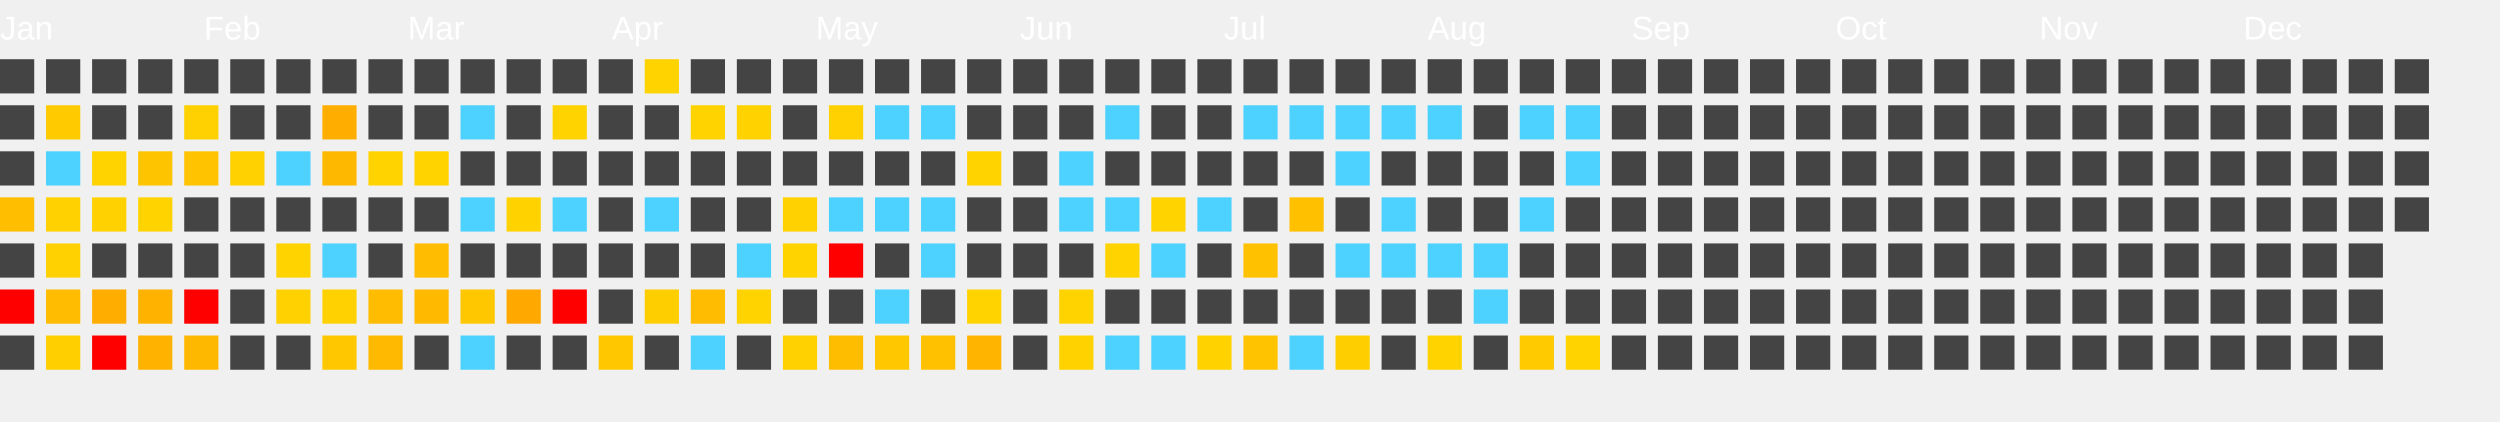
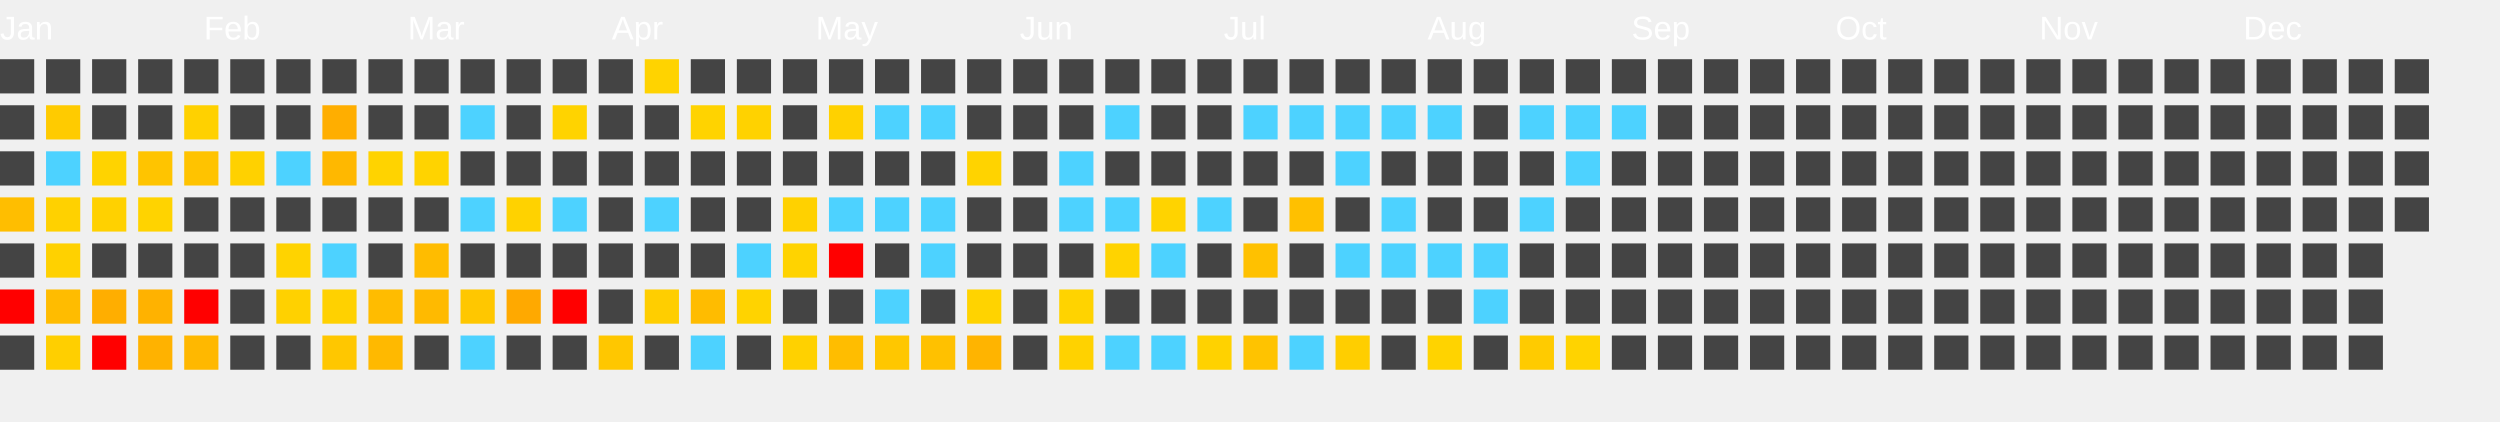
<svg xmlns="http://www.w3.org/2000/svg" baseProfile="full" height="32mm" version="1.1" viewBox="0,0,190,32" width="190mm">
  <defs />
  <rect fill="none" height="32" width="190" x="0" y="0" />
  <text fill="#FFFFFF" style="font-size:2.5px; font-family:Arial" x="0.0" y="3.0">Jan</text>
  <text fill="#FFFFFF" style="font-size:2.5px; font-family:Arial" x="15.5" y="3.0">Feb</text>
  <text fill="#FFFFFF" style="font-size:2.5px; font-family:Arial" x="31.0" y="3.0">Mar</text>
  <text fill="#FFFFFF" style="font-size:2.5px; font-family:Arial" x="46.5" y="3.0">Apr</text>
  <text fill="#FFFFFF" style="font-size:2.5px; font-family:Arial" x="62.0" y="3.0">May</text>
  <text fill="#FFFFFF" style="font-size:2.5px; font-family:Arial" x="77.5" y="3.0">Jun</text>
  <text fill="#FFFFFF" style="font-size:2.5px; font-family:Arial" x="93.0" y="3.0">Jul</text>
  <text fill="#FFFFFF" style="font-size:2.5px; font-family:Arial" x="108.5" y="3.0">Aug</text>
  <text fill="#FFFFFF" style="font-size:2.5px; font-family:Arial" x="124.0" y="3.0">Sep</text>
  <text fill="#FFFFFF" style="font-size:2.5px; font-family:Arial" x="139.5" y="3.0">Oct</text>
  <text fill="#FFFFFF" style="font-size:2.5px; font-family:Arial" x="155.0" y="3.0">Nov</text>
  <text fill="#FFFFFF" style="font-size:2.5px; font-family:Arial" x="170.5" y="3.0">Dec</text>
  <rect fill="#444444" height="2.6" width="2.6" x="0.0" y="4.5" />
  <rect fill="#444444" height="2.6" width="2.6" x="0.0" y="8.0" />
  <rect fill="#444444" height="2.6" width="2.6" x="0.0" y="11.5" />
  <rect fill="#ffbe00" height="2.6" width="2.6" x="0.0" y="15.0" />
  <rect fill="#444444" height="2.6" width="2.6" x="0.0" y="18.5" />
  <rect fill="red" height="2.6" width="2.6" x="0.0" y="22.0" />
  <rect fill="#444444" height="2.6" width="2.6" x="0.0" y="25.5" />
  <rect fill="#444444" height="2.6" width="2.6" x="3.5" y="4.5" />
  <rect fill="#ffcb00" height="2.6" width="2.6" x="3.5" y="8.0" />
  <rect fill="#4dd2ff" height="2.6" width="2.6" x="3.5" y="11.5" />
  <rect fill="#ffd100" height="2.6" width="2.6" x="3.5" y="15.0" />
  <rect fill="#ffd100" height="2.6" width="2.6" x="3.5" y="18.5" />
  <rect fill="#ffbc00" height="2.6" width="2.6" x="3.5" y="22.0" />
  <rect fill="#ffcf00" height="2.6" width="2.6" x="3.5" y="25.5" />
  <rect fill="#444444" height="2.6" width="2.6" x="7.0" y="4.5" />
  <rect fill="#444444" height="2.6" width="2.6" x="7.0" y="8.0" />
  <rect fill="#ffd300" height="2.6" width="2.6" x="7.0" y="11.5" />
  <rect fill="#ffd100" height="2.6" width="2.6" x="7.0" y="15.0" />
  <rect fill="#444444" height="2.6" width="2.6" x="7.0" y="18.5" />
  <rect fill="#ffae00" height="2.6" width="2.6" x="7.0" y="22.0" />
  <rect fill="red" height="2.6" width="2.6" x="7.0" y="25.5" />
  <rect fill="#444444" height="2.6" width="2.6" x="10.5" y="4.5" />
  <rect fill="#444444" height="2.6" width="2.6" x="10.5" y="8.0" />
  <rect fill="#ffc400" height="2.6" width="2.6" x="10.5" y="11.5" />
  <rect fill="#ffd300" height="2.6" width="2.6" x="10.5" y="15.0" />
  <rect fill="#444444" height="2.6" width="2.6" x="10.5" y="18.5" />
  <rect fill="#ffb200" height="2.6" width="2.6" x="10.5" y="22.0" />
  <rect fill="#ffb200" height="2.6" width="2.6" x="10.5" y="25.5" />
  <rect fill="#444444" height="2.6" width="2.6" x="14.0" y="4.5" />
  <rect fill="#ffd100" height="2.6" width="2.6" x="14.0" y="8.0" />
  <rect fill="#ffc300" height="2.6" width="2.6" x="14.0" y="11.5" />
  <rect fill="#444444" height="2.6" width="2.6" x="14.0" y="15.0" />
  <rect fill="#444444" height="2.6" width="2.6" x="14.0" y="18.5" />
  <rect fill="red" height="2.6" width="2.6" x="14.0" y="22.0" />
  <rect fill="#ffb800" height="2.6" width="2.6" x="14.0" y="25.5" />
  <rect fill="#444444" height="2.6" width="2.6" x="17.5" y="4.5" />
  <rect fill="#444444" height="2.6" width="2.6" x="17.5" y="8.0" />
  <rect fill="#ffd100" height="2.6" width="2.6" x="17.5" y="11.5" />
  <rect fill="#444444" height="2.6" width="2.6" x="17.5" y="15.0" />
  <rect fill="#444444" height="2.6" width="2.6" x="17.5" y="18.5" />
  <rect fill="#444444" height="2.6" width="2.6" x="17.5" y="22.0" />
  <rect fill="#444444" height="2.6" width="2.6" x="17.5" y="25.5" />
  <rect fill="#444444" height="2.6" width="2.6" x="21.0" y="4.5" />
  <rect fill="#444444" height="2.6" width="2.6" x="21.0" y="8.0" />
  <rect fill="#4dd2ff" height="2.6" width="2.6" x="21.0" y="11.5" />
  <rect fill="#444444" height="2.6" width="2.6" x="21.0" y="15.0" />
  <rect fill="#ffd300" height="2.6" width="2.6" x="21.0" y="18.5" />
  <rect fill="#ffd100" height="2.6" width="2.6" x="21.0" y="22.0" />
  <rect fill="#444444" height="2.6" width="2.6" x="21.0" y="25.5" />
  <rect fill="#444444" height="2.6" width="2.6" x="24.5" y="4.5" />
  <rect fill="#ffae00" height="2.6" width="2.6" x="24.5" y="8.0" />
  <rect fill="#ffb800" height="2.6" width="2.6" x="24.5" y="11.5" />
  <rect fill="#444444" height="2.6" width="2.6" x="24.5" y="15.0" />
  <rect fill="#4dd2ff" height="2.6" width="2.6" x="24.5" y="18.5" />
  <rect fill="#ffd100" height="2.6" width="2.6" x="24.5" y="22.0" />
  <rect fill="#ffc700" height="2.6" width="2.6" x="24.5" y="25.5" />
  <rect fill="#444444" height="2.6" width="2.6" x="28.0" y="4.5" />
  <rect fill="#444444" height="2.6" width="2.6" x="28.0" y="8.0" />
  <rect fill="#ffd300" height="2.6" width="2.6" x="28.0" y="11.5" />
  <rect fill="#444444" height="2.6" width="2.6" x="28.0" y="15.0" />
  <rect fill="#444444" height="2.6" width="2.6" x="28.0" y="18.5" />
  <rect fill="#ffbc00" height="2.6" width="2.6" x="28.0" y="22.0" />
  <rect fill="#ffb900" height="2.6" width="2.6" x="28.0" y="25.5" />
  <rect fill="#444444" height="2.6" width="2.6" x="31.5" y="4.5" />
  <rect fill="#444444" height="2.6" width="2.6" x="31.5" y="8.0" />
  <rect fill="#ffd300" height="2.6" width="2.6" x="31.5" y="11.5" />
  <rect fill="#444444" height="2.6" width="2.6" x="31.5" y="15.0" />
  <rect fill="#ffbc00" height="2.6" width="2.6" x="31.5" y="18.5" />
  <rect fill="#ffba00" height="2.6" width="2.6" x="31.5" y="22.0" />
  <rect fill="#444444" height="2.6" width="2.6" x="31.5" y="25.5" />
  <rect fill="#444444" height="2.6" width="2.6" x="35.0" y="4.5" />
  <rect fill="#4dd2ff" height="2.6" width="2.6" x="35.0" y="8.0" />
  <rect fill="#444444" height="2.6" width="2.6" x="35.0" y="11.5" />
  <rect fill="#4dd2ff" height="2.6" width="2.6" x="35.0" y="15.0" />
  <rect fill="#444444" height="2.6" width="2.6" x="35.0" y="18.5" />
  <rect fill="#ffc700" height="2.6" width="2.6" x="35.0" y="22.0" />
  <rect fill="#4dd2ff" height="2.6" width="2.6" x="35.0" y="25.5" />
  <rect fill="#444444" height="2.6" width="2.6" x="38.5" y="4.5" />
  <rect fill="#444444" height="2.6" width="2.6" x="38.5" y="8.0" />
  <rect fill="#444444" height="2.6" width="2.6" x="38.5" y="11.5" />
  <rect fill="#ffd200" height="2.6" width="2.6" x="38.5" y="15.0" />
  <rect fill="#444444" height="2.6" width="2.6" x="38.5" y="18.5" />
  <rect fill="#ffa900" height="2.6" width="2.6" x="38.5" y="22.0" />
  <rect fill="#444444" height="2.6" width="2.6" x="38.5" y="25.5" />
  <rect fill="#444444" height="2.6" width="2.6" x="42.0" y="4.5" />
  <rect fill="#ffd300" height="2.6" width="2.6" x="42.0" y="8.0" />
  <rect fill="#444444" height="2.6" width="2.6" x="42.0" y="11.5" />
  <rect fill="#4dd2ff" height="2.6" width="2.6" x="42.0" y="15.0" />
  <rect fill="#444444" height="2.6" width="2.6" x="42.0" y="18.5" />
  <rect fill="red" height="2.6" width="2.6" x="42.0" y="22.0" />
  <rect fill="#444444" height="2.6" width="2.6" x="42.0" y="25.5" />
  <rect fill="#444444" height="2.6" width="2.6" x="45.5" y="4.5" />
  <rect fill="#444444" height="2.6" width="2.6" x="45.5" y="8.0" />
  <rect fill="#444444" height="2.6" width="2.6" x="45.5" y="11.5" />
  <rect fill="#444444" height="2.6" width="2.6" x="45.5" y="15.0" />
  <rect fill="#444444" height="2.6" width="2.6" x="45.5" y="18.5" />
  <rect fill="#444444" height="2.6" width="2.6" x="45.5" y="22.0" />
  <rect fill="#ffc700" height="2.6" width="2.6" x="45.5" y="25.5" />
  <rect fill="#ffd300" height="2.6" width="2.6" x="49.0" y="4.5" />
  <rect fill="#444444" height="2.6" width="2.6" x="49.0" y="8.0" />
  <rect fill="#444444" height="2.6" width="2.6" x="49.0" y="11.5" />
  <rect fill="#4dd2ff" height="2.6" width="2.6" x="49.0" y="15.0" />
  <rect fill="#444444" height="2.6" width="2.6" x="49.0" y="18.5" />
  <rect fill="#ffce00" height="2.6" width="2.6" x="49.0" y="22.0" />
  <rect fill="#444444" height="2.6" width="2.6" x="49.0" y="25.5" />
  <rect fill="#444444" height="2.6" width="2.6" x="52.5" y="4.5" />
  <rect fill="#ffd300" height="2.6" width="2.6" x="52.5" y="8.0" />
  <rect fill="#444444" height="2.6" width="2.6" x="52.5" y="11.5" />
  <rect fill="#444444" height="2.6" width="2.6" x="52.5" y="15.0" />
  <rect fill="#444444" height="2.6" width="2.6" x="52.5" y="18.5" />
  <rect fill="#ffbc00" height="2.6" width="2.6" x="52.5" y="22.0" />
  <rect fill="#4dd2ff" height="2.6" width="2.6" x="52.5" y="25.5" />
  <rect fill="#444444" height="2.6" width="2.6" x="56.0" y="4.5" />
  <rect fill="#ffd200" height="2.6" width="2.6" x="56.0" y="8.0" />
  <rect fill="#444444" height="2.6" width="2.6" x="56.0" y="11.5" />
  <rect fill="#444444" height="2.6" width="2.6" x="56.0" y="15.0" />
  <rect fill="#4dd2ff" height="2.6" width="2.6" x="56.0" y="18.5" />
  <rect fill="#ffd300" height="2.6" width="2.6" x="56.0" y="22.0" />
  <rect fill="#444444" height="2.6" width="2.6" x="56.0" y="25.5" />
  <rect fill="#444444" height="2.6" width="2.6" x="59.5" y="4.5" />
  <rect fill="#444444" height="2.6" width="2.6" x="59.5" y="8.0" />
  <rect fill="#444444" height="2.6" width="2.6" x="59.5" y="11.5" />
  <rect fill="#ffd100" height="2.6" width="2.6" x="59.5" y="15.0" />
  <rect fill="#ffd300" height="2.6" width="2.6" x="59.5" y="18.5" />
  <rect fill="#444444" height="2.6" width="2.6" x="59.5" y="22.0" />
  <rect fill="#ffd100" height="2.6" width="2.6" x="59.5" y="25.5" />
  <rect fill="#444444" height="2.6" width="2.6" x="63.0" y="4.5" />
  <rect fill="#ffd100" height="2.6" width="2.6" x="63.0" y="8.0" />
  <rect fill="#444444" height="2.6" width="2.6" x="63.0" y="11.5" />
  <rect fill="#4dd2ff" height="2.6" width="2.6" x="63.0" y="15.0" />
  <rect fill="red" height="2.6" width="2.6" x="63.0" y="18.5" />
  <rect fill="#444444" height="2.6" width="2.6" x="63.0" y="22.0" />
  <rect fill="#ffbd00" height="2.6" width="2.6" x="63.0" y="25.5" />
  <rect fill="#444444" height="2.6" width="2.6" x="66.5" y="4.5" />
  <rect fill="#4dd2ff" height="2.6" width="2.6" x="66.5" y="8.0" />
  <rect fill="#444444" height="2.6" width="2.6" x="66.5" y="11.5" />
  <rect fill="#4dd2ff" height="2.6" width="2.6" x="66.5" y="15.0" />
  <rect fill="#444444" height="2.6" width="2.6" x="66.5" y="18.5" />
  <rect fill="#4dd2ff" height="2.6" width="2.6" x="66.5" y="22.0" />
  <rect fill="#ffc700" height="2.6" width="2.6" x="66.5" y="25.5" />
  <rect fill="#444444" height="2.6" width="2.6" x="70.0" y="4.5" />
  <rect fill="#4dd2ff" height="2.6" width="2.6" x="70.0" y="8.0" />
  <rect fill="#444444" height="2.6" width="2.6" x="70.0" y="11.5" />
  <rect fill="#4dd2ff" height="2.6" width="2.6" x="70.0" y="15.0" />
  <rect fill="#4dd2ff" height="2.6" width="2.6" x="70.0" y="18.5" />
  <rect fill="#444444" height="2.6" width="2.6" x="70.0" y="22.0" />
  <rect fill="#ffc100" height="2.6" width="2.6" x="70.0" y="25.5" />
  <rect fill="#444444" height="2.6" width="2.6" x="73.5" y="4.5" />
  <rect fill="#444444" height="2.6" width="2.6" x="73.5" y="8.0" />
  <rect fill="#ffd300" height="2.6" width="2.6" x="73.5" y="11.5" />
  <rect fill="#444444" height="2.6" width="2.6" x="73.5" y="15.0" />
  <rect fill="#444444" height="2.6" width="2.6" x="73.5" y="18.5" />
  <rect fill="#ffd300" height="2.6" width="2.6" x="73.5" y="22.0" />
  <rect fill="#ffb400" height="2.6" width="2.6" x="73.5" y="25.5" />
  <rect fill="#444444" height="2.6" width="2.6" x="77.0" y="4.5" />
  <rect fill="#444444" height="2.6" width="2.6" x="77.0" y="8.0" />
  <rect fill="#444444" height="2.6" width="2.6" x="77.0" y="11.5" />
  <rect fill="#444444" height="2.6" width="2.6" x="77.0" y="15.0" />
  <rect fill="#444444" height="2.6" width="2.6" x="77.0" y="18.5" />
  <rect fill="#444444" height="2.6" width="2.6" x="77.0" y="22.0" />
  <rect fill="#444444" height="2.6" width="2.6" x="77.0" y="25.5" />
  <rect fill="#444444" height="2.6" width="2.6" x="80.5" y="4.5" />
  <rect fill="#444444" height="2.6" width="2.6" x="80.5" y="8.0" />
  <rect fill="#4dd2ff" height="2.6" width="2.6" x="80.5" y="11.5" />
  <rect fill="#4dd2ff" height="2.6" width="2.6" x="80.5" y="15.0" />
  <rect fill="#444444" height="2.6" width="2.6" x="80.5" y="18.5" />
  <rect fill="#ffd300" height="2.6" width="2.6" x="80.5" y="22.0" />
  <rect fill="#ffd200" height="2.6" width="2.6" x="80.5" y="25.5" />
  <rect fill="#444444" height="2.6" width="2.6" x="84.0" y="4.5" />
  <rect fill="#4dd2ff" height="2.6" width="2.6" x="84.0" y="8.0" />
  <rect fill="#444444" height="2.6" width="2.6" x="84.0" y="11.5" />
  <rect fill="#4dd2ff" height="2.6" width="2.6" x="84.0" y="15.0" />
  <rect fill="#ffd300" height="2.6" width="2.6" x="84.0" y="18.5" />
  <rect fill="#444444" height="2.6" width="2.6" x="84.0" y="22.0" />
  <rect fill="#4dd2ff" height="2.6" width="2.6" x="84.0" y="25.5" />
  <rect fill="#444444" height="2.6" width="2.6" x="87.5" y="4.5" />
  <rect fill="#444444" height="2.6" width="2.6" x="87.5" y="8.0" />
  <rect fill="#444444" height="2.6" width="2.6" x="87.5" y="11.5" />
  <rect fill="#ffd300" height="2.6" width="2.6" x="87.5" y="15.0" />
  <rect fill="#4dd2ff" height="2.6" width="2.6" x="87.5" y="18.5" />
  <rect fill="#444444" height="2.6" width="2.6" x="87.5" y="22.0" />
  <rect fill="#4dd2ff" height="2.6" width="2.6" x="87.5" y="25.5" />
  <rect fill="#444444" height="2.6" width="2.6" x="91.0" y="4.5" />
  <rect fill="#444444" height="2.6" width="2.6" x="91.0" y="8.0" />
  <rect fill="#444444" height="2.6" width="2.6" x="91.0" y="11.5" />
  <rect fill="#4dd2ff" height="2.6" width="2.6" x="91.0" y="15.0" />
  <rect fill="#444444" height="2.6" width="2.6" x="91.0" y="18.5" />
  <rect fill="#444444" height="2.6" width="2.6" x="91.0" y="22.0" />
  <rect fill="#ffd200" height="2.6" width="2.6" x="91.0" y="25.5" />
  <rect fill="#444444" height="2.6" width="2.6" x="94.5" y="4.5" />
  <rect fill="#4dd2ff" height="2.6" width="2.6" x="94.5" y="8.0" />
  <rect fill="#444444" height="2.6" width="2.6" x="94.5" y="11.5" />
  <rect fill="#444444" height="2.6" width="2.6" x="94.5" y="15.0" />
  <rect fill="#ffc100" height="2.6" width="2.6" x="94.5" y="18.5" />
  <rect fill="#444444" height="2.6" width="2.6" x="94.5" y="22.0" />
  <rect fill="#ffc300" height="2.6" width="2.6" x="94.5" y="25.5" />
  <rect fill="#444444" height="2.6" width="2.6" x="98.0" y="4.5" />
  <rect fill="#4dd2ff" height="2.6" width="2.6" x="98.0" y="8.0" />
  <rect fill="#444444" height="2.6" width="2.6" x="98.0" y="11.5" />
  <rect fill="#ffc000" height="2.6" width="2.6" x="98.0" y="15.0" />
  <rect fill="#444444" height="2.6" width="2.6" x="98.0" y="18.5" />
  <rect fill="#444444" height="2.6" width="2.6" x="98.0" y="22.0" />
  <rect fill="#4dd2ff" height="2.6" width="2.6" x="98.0" y="25.5" />
  <rect fill="#444444" height="2.6" width="2.6" x="101.5" y="4.5" />
  <rect fill="#4dd2ff" height="2.6" width="2.6" x="101.5" y="8.0" />
  <rect fill="#4dd2ff" height="2.6" width="2.6" x="101.5" y="11.5" />
  <rect fill="#444444" height="2.6" width="2.6" x="101.5" y="15.0" />
  <rect fill="#4dd2ff" height="2.6" width="2.6" x="101.5" y="18.5" />
  <rect fill="#444444" height="2.6" width="2.6" x="101.5" y="22.0" />
  <rect fill="#ffce00" height="2.6" width="2.6" x="101.5" y="25.5" />
  <rect fill="#444444" height="2.6" width="2.6" x="105.0" y="4.5" />
  <rect fill="#4dd2ff" height="2.6" width="2.6" x="105.0" y="8.0" />
  <rect fill="#444444" height="2.6" width="2.6" x="105.0" y="11.5" />
  <rect fill="#4dd2ff" height="2.6" width="2.6" x="105.0" y="15.0" />
  <rect fill="#4dd2ff" height="2.6" width="2.6" x="105.0" y="18.5" />
  <rect fill="#444444" height="2.6" width="2.6" x="105.0" y="22.0" />
  <rect fill="#444444" height="2.6" width="2.6" x="105.0" y="25.5" />
  <rect fill="#444444" height="2.6" width="2.6" x="108.5" y="4.5" />
  <rect fill="#4dd2ff" height="2.6" width="2.6" x="108.5" y="8.0" />
  <rect fill="#444444" height="2.6" width="2.6" x="108.5" y="11.5" />
  <rect fill="#444444" height="2.6" width="2.6" x="108.5" y="15.0" />
  <rect fill="#4dd2ff" height="2.6" width="2.6" x="108.5" y="18.5" />
  <rect fill="#444444" height="2.6" width="2.6" x="108.5" y="22.0" />
  <rect fill="#ffd300" height="2.6" width="2.6" x="108.5" y="25.5" />
  <rect fill="#444444" height="2.6" width="2.6" x="112.0" y="4.5" />
  <rect fill="#444444" height="2.6" width="2.6" x="112.0" y="8.0" />
  <rect fill="#444444" height="2.6" width="2.6" x="112.0" y="11.5" />
  <rect fill="#444444" height="2.6" width="2.6" x="112.0" y="15.0" />
  <rect fill="#4dd2ff" height="2.6" width="2.6" x="112.0" y="18.5" />
  <rect fill="#4dd2ff" height="2.6" width="2.6" x="112.0" y="22.0" />
  <rect fill="#444444" height="2.6" width="2.6" x="112.0" y="25.5" />
  <rect fill="#444444" height="2.6" width="2.6" x="115.5" y="4.5" />
  <rect fill="#4dd2ff" height="2.6" width="2.6" x="115.5" y="8.0" />
  <rect fill="#444444" height="2.6" width="2.6" x="115.5" y="11.5" />
  <rect fill="#4dd2ff" height="2.6" width="2.6" x="115.5" y="15.0" />
  <rect fill="#444444" height="2.6" width="2.6" x="115.5" y="18.5" />
  <rect fill="#444444" height="2.6" width="2.6" x="115.5" y="22.0" />
  <rect fill="#ffcb00" height="2.6" width="2.6" x="115.5" y="25.5" />
  <rect fill="#444444" height="2.6" width="2.6" x="119.0" y="4.5" />
  <rect fill="#4dd2ff" height="2.6" width="2.6" x="119.0" y="8.0" />
  <rect fill="#4dd2ff" height="2.6" width="2.6" x="119.0" y="11.5" />
  <rect fill="#444444" height="2.6" width="2.6" x="119.0" y="15.0" />
  <rect fill="#444444" height="2.6" width="2.6" x="119.0" y="18.5" />
  <rect fill="#444444" height="2.6" width="2.6" x="119.0" y="22.0" />
  <rect fill="#ffd300" height="2.6" width="2.6" x="119.0" y="25.5" />
  <rect fill="#444444" height="2.6" width="2.6" x="122.5" y="4.5" />
-   <rect fill="#444444" height="2.6" width="2.6" x="122.5" y="8.0" />
+   <rect fill="#4dd2ff" height="2.6" width="2.6" x="122.5" y="8.0" />
  <rect fill="#444444" height="2.6" width="2.6" x="122.5" y="11.5" />
  <rect fill="#444444" height="2.6" width="2.6" x="122.5" y="15.0" />
  <rect fill="#444444" height="2.6" width="2.6" x="122.5" y="18.5" />
  <rect fill="#444444" height="2.6" width="2.6" x="122.5" y="22.0" />
  <rect fill="#444444" height="2.6" width="2.6" x="122.5" y="25.5" />
  <rect fill="#444444" height="2.6" width="2.6" x="126.0" y="4.5" />
  <rect fill="#444444" height="2.6" width="2.6" x="126.0" y="8.0" />
  <rect fill="#444444" height="2.6" width="2.6" x="126.0" y="11.5" />
  <rect fill="#444444" height="2.6" width="2.6" x="126.0" y="15.0" />
  <rect fill="#444444" height="2.6" width="2.6" x="126.0" y="18.5" />
  <rect fill="#444444" height="2.6" width="2.6" x="126.0" y="22.0" />
  <rect fill="#444444" height="2.6" width="2.6" x="126.0" y="25.5" />
  <rect fill="#444444" height="2.6" width="2.6" x="129.5" y="4.5" />
  <rect fill="#444444" height="2.6" width="2.6" x="129.5" y="8.0" />
  <rect fill="#444444" height="2.6" width="2.6" x="129.5" y="11.5" />
  <rect fill="#444444" height="2.6" width="2.6" x="129.5" y="15.0" />
  <rect fill="#444444" height="2.6" width="2.6" x="129.5" y="18.5" />
  <rect fill="#444444" height="2.6" width="2.6" x="129.5" y="22.0" />
  <rect fill="#444444" height="2.6" width="2.6" x="129.5" y="25.5" />
  <rect fill="#444444" height="2.6" width="2.6" x="133.0" y="4.5" />
  <rect fill="#444444" height="2.6" width="2.6" x="133.0" y="8.0" />
  <rect fill="#444444" height="2.6" width="2.6" x="133.0" y="11.5" />
  <rect fill="#444444" height="2.6" width="2.6" x="133.0" y="15.0" />
  <rect fill="#444444" height="2.6" width="2.6" x="133.0" y="18.5" />
  <rect fill="#444444" height="2.6" width="2.6" x="133.0" y="22.0" />
  <rect fill="#444444" height="2.6" width="2.6" x="133.0" y="25.5" />
  <rect fill="#444444" height="2.6" width="2.6" x="136.5" y="4.5" />
  <rect fill="#444444" height="2.6" width="2.6" x="136.5" y="8.0" />
  <rect fill="#444444" height="2.6" width="2.6" x="136.5" y="11.5" />
  <rect fill="#444444" height="2.6" width="2.6" x="136.5" y="15.0" />
  <rect fill="#444444" height="2.6" width="2.6" x="136.5" y="18.5" />
  <rect fill="#444444" height="2.6" width="2.6" x="136.5" y="22.0" />
  <rect fill="#444444" height="2.6" width="2.6" x="136.5" y="25.5" />
  <rect fill="#444444" height="2.6" width="2.6" x="140.0" y="4.5" />
  <rect fill="#444444" height="2.6" width="2.6" x="140.0" y="8.0" />
  <rect fill="#444444" height="2.6" width="2.6" x="140.0" y="11.5" />
  <rect fill="#444444" height="2.6" width="2.6" x="140.0" y="15.0" />
  <rect fill="#444444" height="2.6" width="2.6" x="140.0" y="18.5" />
  <rect fill="#444444" height="2.6" width="2.6" x="140.0" y="22.0" />
  <rect fill="#444444" height="2.6" width="2.6" x="140.0" y="25.5" />
  <rect fill="#444444" height="2.6" width="2.6" x="143.5" y="4.5" />
  <rect fill="#444444" height="2.6" width="2.6" x="143.5" y="8.0" />
  <rect fill="#444444" height="2.6" width="2.6" x="143.5" y="11.5" />
  <rect fill="#444444" height="2.6" width="2.6" x="143.5" y="15.0" />
  <rect fill="#444444" height="2.6" width="2.6" x="143.5" y="18.5" />
  <rect fill="#444444" height="2.6" width="2.6" x="143.5" y="22.0" />
  <rect fill="#444444" height="2.6" width="2.6" x="143.5" y="25.5" />
  <rect fill="#444444" height="2.6" width="2.6" x="147.0" y="4.5" />
  <rect fill="#444444" height="2.6" width="2.6" x="147.0" y="8.0" />
  <rect fill="#444444" height="2.6" width="2.6" x="147.0" y="11.5" />
  <rect fill="#444444" height="2.6" width="2.6" x="147.0" y="15.0" />
  <rect fill="#444444" height="2.6" width="2.6" x="147.0" y="18.5" />
  <rect fill="#444444" height="2.6" width="2.6" x="147.0" y="22.0" />
  <rect fill="#444444" height="2.6" width="2.6" x="147.0" y="25.5" />
  <rect fill="#444444" height="2.6" width="2.6" x="150.5" y="4.5" />
  <rect fill="#444444" height="2.6" width="2.6" x="150.5" y="8.0" />
  <rect fill="#444444" height="2.6" width="2.6" x="150.5" y="11.5" />
  <rect fill="#444444" height="2.6" width="2.6" x="150.5" y="15.0" />
  <rect fill="#444444" height="2.6" width="2.6" x="150.5" y="18.5" />
  <rect fill="#444444" height="2.6" width="2.6" x="150.5" y="22.0" />
  <rect fill="#444444" height="2.6" width="2.6" x="150.5" y="25.5" />
  <rect fill="#444444" height="2.6" width="2.6" x="154.0" y="4.5" />
  <rect fill="#444444" height="2.6" width="2.6" x="154.0" y="8.0" />
  <rect fill="#444444" height="2.6" width="2.6" x="154.0" y="11.5" />
  <rect fill="#444444" height="2.6" width="2.6" x="154.0" y="15.0" />
  <rect fill="#444444" height="2.6" width="2.6" x="154.0" y="18.5" />
  <rect fill="#444444" height="2.6" width="2.6" x="154.0" y="22.0" />
  <rect fill="#444444" height="2.6" width="2.6" x="154.0" y="25.5" />
  <rect fill="#444444" height="2.6" width="2.6" x="157.5" y="4.5" />
  <rect fill="#444444" height="2.6" width="2.6" x="157.5" y="8.0" />
  <rect fill="#444444" height="2.6" width="2.6" x="157.5" y="11.5" />
  <rect fill="#444444" height="2.6" width="2.6" x="157.5" y="15.0" />
  <rect fill="#444444" height="2.6" width="2.6" x="157.5" y="18.5" />
  <rect fill="#444444" height="2.6" width="2.6" x="157.5" y="22.0" />
  <rect fill="#444444" height="2.6" width="2.6" x="157.5" y="25.5" />
  <rect fill="#444444" height="2.6" width="2.6" x="161.0" y="4.5" />
  <rect fill="#444444" height="2.6" width="2.6" x="161.0" y="8.0" />
  <rect fill="#444444" height="2.6" width="2.6" x="161.0" y="11.5" />
  <rect fill="#444444" height="2.6" width="2.6" x="161.0" y="15.0" />
  <rect fill="#444444" height="2.6" width="2.6" x="161.0" y="18.5" />
  <rect fill="#444444" height="2.6" width="2.6" x="161.0" y="22.0" />
  <rect fill="#444444" height="2.6" width="2.6" x="161.0" y="25.5" />
  <rect fill="#444444" height="2.6" width="2.6" x="164.5" y="4.5" />
  <rect fill="#444444" height="2.6" width="2.6" x="164.5" y="8.0" />
  <rect fill="#444444" height="2.6" width="2.6" x="164.5" y="11.5" />
  <rect fill="#444444" height="2.6" width="2.6" x="164.5" y="15.0" />
  <rect fill="#444444" height="2.6" width="2.6" x="164.5" y="18.5" />
  <rect fill="#444444" height="2.6" width="2.6" x="164.5" y="22.0" />
  <rect fill="#444444" height="2.6" width="2.6" x="164.5" y="25.5" />
  <rect fill="#444444" height="2.6" width="2.6" x="168.0" y="4.5" />
  <rect fill="#444444" height="2.6" width="2.6" x="168.0" y="8.0" />
  <rect fill="#444444" height="2.6" width="2.6" x="168.0" y="11.5" />
  <rect fill="#444444" height="2.6" width="2.6" x="168.0" y="15.0" />
  <rect fill="#444444" height="2.6" width="2.6" x="168.0" y="18.5" />
  <rect fill="#444444" height="2.6" width="2.6" x="168.0" y="22.0" />
  <rect fill="#444444" height="2.6" width="2.6" x="168.0" y="25.5" />
  <rect fill="#444444" height="2.6" width="2.6" x="171.5" y="4.5" />
  <rect fill="#444444" height="2.6" width="2.6" x="171.5" y="8.0" />
  <rect fill="#444444" height="2.6" width="2.6" x="171.5" y="11.5" />
  <rect fill="#444444" height="2.6" width="2.6" x="171.5" y="15.0" />
  <rect fill="#444444" height="2.6" width="2.6" x="171.5" y="18.5" />
  <rect fill="#444444" height="2.6" width="2.6" x="171.5" y="22.0" />
  <rect fill="#444444" height="2.6" width="2.6" x="171.5" y="25.5" />
  <rect fill="#444444" height="2.6" width="2.6" x="175.0" y="4.5" />
  <rect fill="#444444" height="2.6" width="2.6" x="175.0" y="8.0" />
  <rect fill="#444444" height="2.6" width="2.6" x="175.0" y="11.5" />
  <rect fill="#444444" height="2.6" width="2.6" x="175.0" y="15.0" />
  <rect fill="#444444" height="2.6" width="2.6" x="175.0" y="18.5" />
  <rect fill="#444444" height="2.6" width="2.6" x="175.0" y="22.0" />
  <rect fill="#444444" height="2.6" width="2.6" x="175.0" y="25.5" />
  <rect fill="#444444" height="2.6" width="2.6" x="178.5" y="4.5" />
  <rect fill="#444444" height="2.6" width="2.6" x="178.5" y="8.0" />
  <rect fill="#444444" height="2.6" width="2.6" x="178.5" y="11.5" />
  <rect fill="#444444" height="2.6" width="2.6" x="178.5" y="15.0" />
  <rect fill="#444444" height="2.6" width="2.6" x="178.5" y="18.5" />
  <rect fill="#444444" height="2.6" width="2.6" x="178.5" y="22.0" />
  <rect fill="#444444" height="2.6" width="2.6" x="178.5" y="25.5" />
  <rect fill="#444444" height="2.6" width="2.6" x="182.0" y="4.5" />
  <rect fill="#444444" height="2.6" width="2.6" x="182.0" y="8.0" />
  <rect fill="#444444" height="2.6" width="2.6" x="182.0" y="11.5" />
  <rect fill="#444444" height="2.6" width="2.6" x="182.0" y="15.0" />
</svg>
